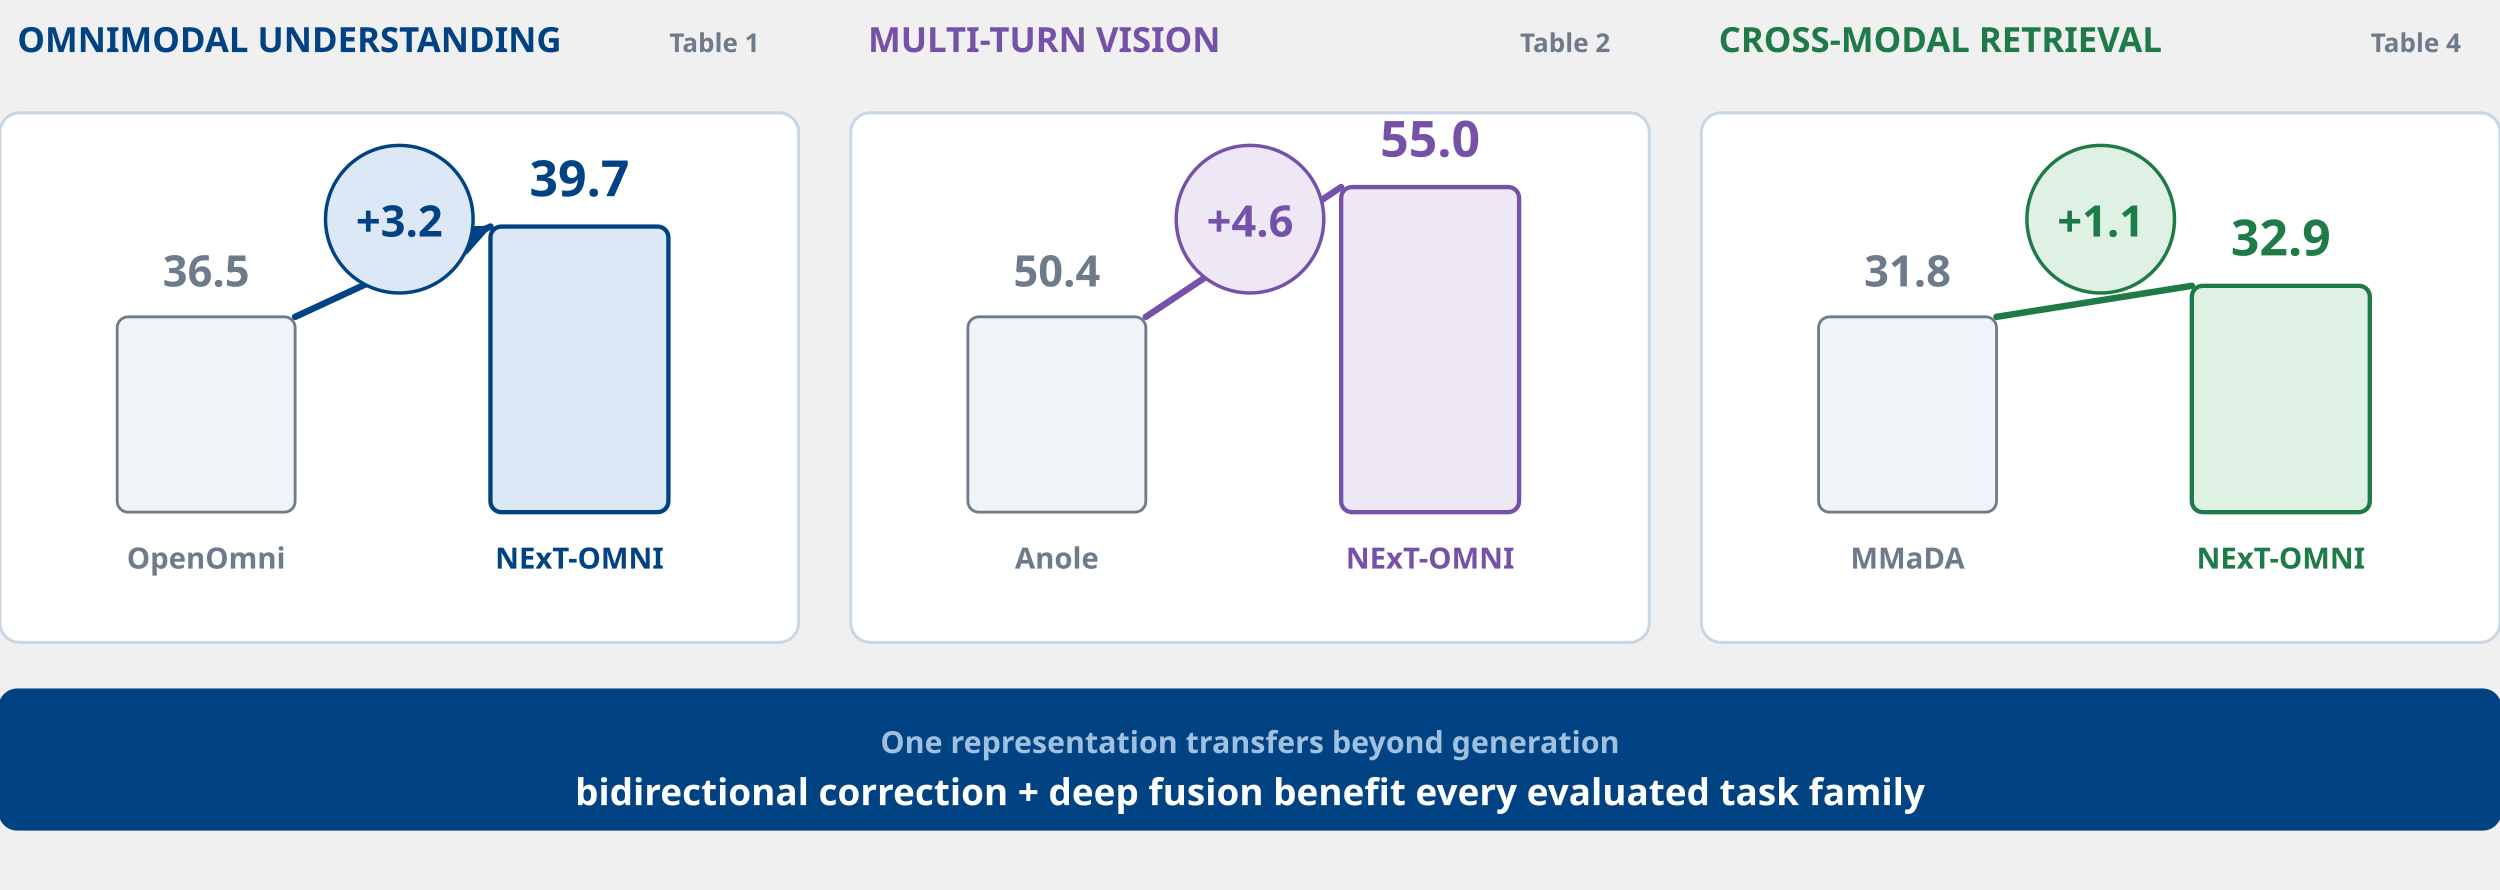
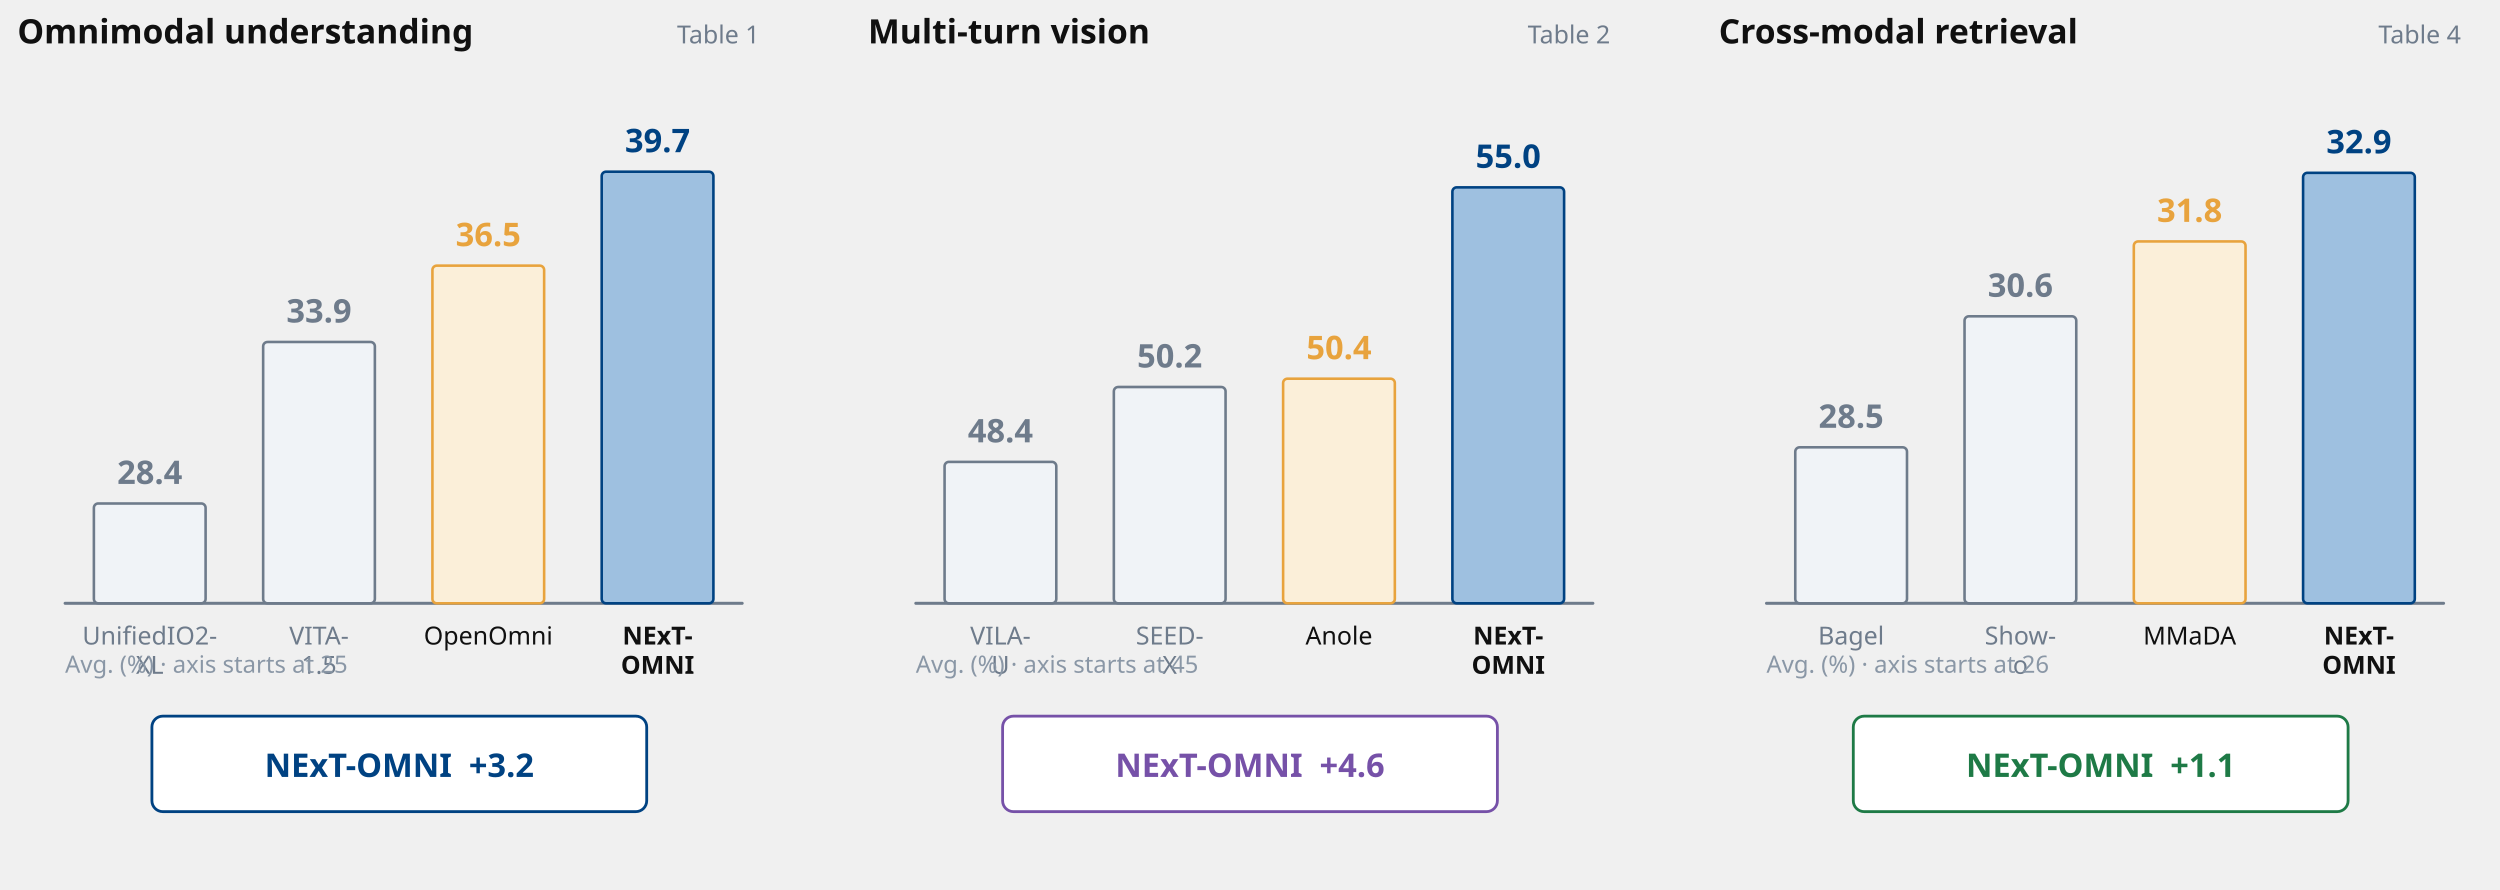
<svg xmlns="http://www.w3.org/2000/svg" width="1152" height="410" viewBox="0 0 1152 410">
-   <defs>
-     <marker id="arw-navy" viewBox="0 0 10 10" refX="8.5" refY="5" markerWidth="6" markerHeight="6" orient="auto-start-reverse">
-       <path d="M 0 1 L 9 5 L 0 9 z" fill="#004282" />
-     </marker>
-   </defs>
-   <text x="8" y="24" font-family="Calibri" font-size="16" font-weight="bold" fill="#004282" text-anchor="start" xml:space="preserve">OMNIMODAL
- UNDERSTANDING</text>
-   <text x="350" y="24" font-family="Calibri" font-size="12" font-weight="bold" fill="#6E7B8B" text-anchor="end" xml:space="preserve">Table 1</text>
-   <rect x="0" y="52" width="368" height="244" rx="9" ry="9" fill="#FFFFFF" stroke="#C9D6E4" stroke-width="1.4" />
-   <rect x="54" y="146" width="82" height="90" rx="5" ry="5" fill="#F0F3F7" stroke="#6E7B8B" stroke-width="1.3" />
-   <rect x="226" y="104.4" width="82" height="131.6" rx="5" ry="5" fill="#DCE8F5" stroke="#004282" stroke-width="2" />
-   <path d="M 136 146 L 226 104.4" stroke="#004282" stroke-width="3" fill="none" stroke-linecap="round" marker-end="url(#arw-navy)" />
-   <text x="95" y="132" font-family="Calibri" font-size="20" font-weight="bold" fill="#6E7B8B" text-anchor="middle" xml:space="preserve">36.5</text>
-   <text x="267" y="90.4" font-family="Calibri" font-size="23" font-weight="bold" fill="#004282" text-anchor="middle" xml:space="preserve">39.7</text>
-   <text x="95" y="262" font-family="Calibri" font-size="13.5" font-weight="bold" fill="#6E7B8B" text-anchor="middle" xml:space="preserve">OpenOmni</text>
-   <text x="267" y="262" font-family="Calibri" font-size="13.5" font-weight="bold" fill="#004282" text-anchor="middle" xml:space="preserve">NExT-OMNI</text>
-   <circle cx="184" cy="101" r="34" fill="#DCE8F5" stroke="#004282" stroke-width="1.6" />
-   <text x="184" y="109" font-family="Calibri" font-size="20" font-weight="bold" fill="#004282" text-anchor="middle" xml:space="preserve">+3.2</text>
-   <text x="400" y="24" font-family="Calibri" font-size="16" font-weight="bold" fill="#7651A8" text-anchor="start" xml:space="preserve">MULTI-TURN
- VISION</text>
-   <text x="742" y="24" font-family="Calibri" font-size="12" font-weight="bold" fill="#6E7B8B" text-anchor="end" xml:space="preserve">Table 2</text>
-   <rect x="392" y="52" width="368" height="244" rx="9" ry="9" fill="#FFFFFF" stroke="#C9D6E4" stroke-width="1.4" />
-   <rect x="446" y="146" width="82" height="90" rx="5" ry="5" fill="#F0F3F7" stroke="#6E7B8B" stroke-width="1.3" />
-   <rect x="618" y="86.2" width="82" height="149.8" rx="5" ry="5" fill="#EEE8F6" stroke="#7651A8" stroke-width="2" />
-   <path d="M 528 146 L 618 86.2" stroke="#7651A8" stroke-width="3" fill="none" stroke-linecap="round" />
-   <text x="487" y="132" font-family="Calibri" font-size="20" font-weight="bold" fill="#6E7B8B" text-anchor="middle" xml:space="preserve">50.4</text>
-   <text x="659" y="72.2" font-family="Calibri" font-size="23" font-weight="bold" fill="#7651A8" text-anchor="middle" xml:space="preserve">55.0</text>
-   <text x="487" y="262" font-family="Calibri" font-size="13.5" font-weight="bold" fill="#6E7B8B" text-anchor="middle" xml:space="preserve">Anole</text>
-   <text x="659" y="262" font-family="Calibri" font-size="13.5" font-weight="bold" fill="#7651A8" text-anchor="middle" xml:space="preserve">NExT-OMNI</text>
-   <circle cx="576" cy="101" r="34" fill="#EEE8F6" stroke="#7651A8" stroke-width="1.6" />
-   <text x="576" y="109" font-family="Calibri" font-size="20" font-weight="bold" fill="#7651A8" text-anchor="middle" xml:space="preserve">+4.6</text>
-   <text x="792" y="24" font-family="Calibri" font-size="16" font-weight="bold" fill="#1E7A46" text-anchor="start" xml:space="preserve">CROSS-MODAL
- RETRIEVAL</text>
-   <text x="1134" y="24" font-family="Calibri" font-size="12" font-weight="bold" fill="#6E7B8B" text-anchor="end" xml:space="preserve">Table 4</text>
-   <rect x="784" y="52" width="368" height="244" rx="9" ry="9" fill="#FFFFFF" stroke="#C9D6E4" stroke-width="1.4" />
-   <rect x="838" y="146" width="82" height="90" rx="5" ry="5" fill="#F0F3F7" stroke="#6E7B8B" stroke-width="1.3" />
-   <rect x="1010" y="131.7" width="82" height="104.3" rx="5" ry="5" fill="#DFF0E4" stroke="#1E7A46" stroke-width="2" />
-   <path d="M 920 146 L 1010 131.7" stroke="#1E7A46" stroke-width="3" fill="none" stroke-linecap="round" />
-   <text x="879" y="132" font-family="Calibri" font-size="20" font-weight="bold" fill="#6E7B8B" text-anchor="middle" xml:space="preserve">31.8</text>
-   <text x="1051" y="117.7" font-family="Calibri" font-size="23" font-weight="bold" fill="#1E7A46" text-anchor="middle" xml:space="preserve">32.9</text>
-   <text x="879" y="262" font-family="Calibri" font-size="13.5" font-weight="bold" fill="#6E7B8B" text-anchor="middle" xml:space="preserve">MMaDA</text>
-   <text x="1051" y="262" font-family="Calibri" font-size="13.5" font-weight="bold" fill="#1E7A46" text-anchor="middle" xml:space="preserve">NExT-OMNI</text>
-   <circle cx="968" cy="101" r="34" fill="#DFF0E4" stroke="#1E7A46" stroke-width="1.6" />
-   <text x="968" y="109" font-family="Calibri" font-size="20" font-weight="bold" fill="#1E7A46" text-anchor="middle" xml:space="preserve">+1.1</text>
-   <rect x="0" y="318" width="1152" height="64" rx="8" ry="8" fill="#004282" stroke="#004282" stroke-width="1.5" />
-   <text x="576" y="347" font-family="Calibri" font-size="14" font-weight="bold" fill="#9FC0DE" text-anchor="middle" xml:space="preserve">One representation transfers beyond generation</text>
-   <text x="576" y="371" font-family="Calibri" font-size="17" font-weight="bold" fill="#FFFFFF" text-anchor="middle" xml:space="preserve">bidirectional correction + deep fusion benefit every evaluated task family</text>
+   <text x="8" y="20" font-family="Calibri" font-size="15.5" font-weight="bold" fill="#101010" text-anchor="start" xml:space="preserve">Omnimodal understanding</text>
+   <text x="350" y="20" font-family="Calibri" font-size="11.5" fill="#6E7B8B" text-anchor="end" xml:space="preserve">Table 1</text>
+   <line x1="30" y1="278" x2="342" y2="278" stroke="#6E7B8B" stroke-width="1.4" stroke-linecap="round" />
+   <rect x="43.26" y="232" width="51.48" height="46" rx="2" ry="2" fill="#F0F3F7" stroke="#6E7B8B" stroke-width="1.2" />
+   <text x="69" y="223" font-family="Calibri" font-size="15" font-weight="bold" fill="#6E7B8B" text-anchor="middle" xml:space="preserve">28.4</text>
+   <text x="69" y="297" font-family="Calibri" font-size="11.5" fill="#6E7B8B" text-anchor="middle" xml:space="preserve">UnifiedIO2-</text>
+   <text x="69" y="310.5" font-family="Calibri" font-size="11.5" fill="#6E7B8B" text-anchor="middle" xml:space="preserve">XL</text>
+   <rect x="121.26" y="157.59" width="51.48" height="120.41" rx="2" ry="2" fill="#F0F3F7" stroke="#6E7B8B" stroke-width="1.2" />
+   <text x="147" y="148.59" font-family="Calibri" font-size="15" font-weight="bold" fill="#6E7B8B" text-anchor="middle" xml:space="preserve">33.9</text>
+   <text x="147" y="297" font-family="Calibri" font-size="11.5" fill="#6E7B8B" text-anchor="middle" xml:space="preserve">VITA-</text>
+   <text x="147" y="310.5" font-family="Calibri" font-size="11.5" fill="#6E7B8B" text-anchor="middle" xml:space="preserve">1.5</text>
+   <rect x="199.26" y="122.41" width="51.48" height="155.59" rx="2" ry="2" fill="#FBEFD9" stroke="#E8A33D" stroke-width="1.2" />
+   <text x="225" y="113.41" font-family="Calibri" font-size="15" font-weight="bold" fill="#E8A33D" text-anchor="middle" xml:space="preserve">36.5</text>
+   <text x="225" y="297" font-family="Calibri" font-size="11.5" fill="#101010" text-anchor="middle" xml:space="preserve">OpenOmni</text>
+   <rect x="277.26" y="79.12" width="51.48" height="198.88" rx="2" ry="2" fill="#9EC0E0" stroke="#004282" stroke-width="1.2" />
+   <text x="303" y="70.12" font-family="Calibri" font-size="15" font-weight="bold" fill="#004282" text-anchor="middle" xml:space="preserve">39.7</text>
+   <text x="303" y="297" font-family="Calibri" font-size="11.5" font-weight="bold" fill="#101010" text-anchor="middle" xml:space="preserve">NExT-</text>
+   <text x="303" y="310.5" font-family="Calibri" font-size="11.5" font-weight="bold" fill="#101010" text-anchor="middle" xml:space="preserve">OMNI</text>
+   <text x="30" y="310" font-family="Calibri" font-size="11" fill="#8A97A6" text-anchor="start" xml:space="preserve">Avg. (%) · axis starts at 25</text>
+   <rect x="70" y="330" width="228" height="44" rx="5" ry="5" fill="#FFFFFF" stroke="#004282" stroke-width="1.3" />
+   <text x="184" y="358" font-family="Calibri" font-size="15" font-weight="bold" fill="#004282" text-anchor="middle" xml:space="preserve">NExT-OMNI  +3.2</text>
+   <text x="400" y="20" font-family="Calibri" font-size="15.5" font-weight="bold" fill="#101010" text-anchor="start" xml:space="preserve">Multi-turn vision</text>
+   <text x="742" y="20" font-family="Calibri" font-size="11.5" fill="#6E7B8B" text-anchor="end" xml:space="preserve">Table 2</text>
+   <line x1="422" y1="278" x2="734" y2="278" stroke="#6E7B8B" stroke-width="1.4" stroke-linecap="round" />
+   <rect x="435.26" y="212.83" width="51.48" height="65.17" rx="2" ry="2" fill="#F0F3F7" stroke="#6E7B8B" stroke-width="1.2" />
+   <text x="461" y="203.83" font-family="Calibri" font-size="15" font-weight="bold" fill="#6E7B8B" text-anchor="middle" xml:space="preserve">48.4</text>
+   <text x="461" y="297" font-family="Calibri" font-size="11.5" fill="#6E7B8B" text-anchor="middle" xml:space="preserve">VILA-</text>
+   <text x="461" y="310.5" font-family="Calibri" font-size="11.5" fill="#6E7B8B" text-anchor="middle" xml:space="preserve">U</text>
+   <rect x="513.26" y="178.33" width="51.48" height="99.67" rx="2" ry="2" fill="#F0F3F7" stroke="#6E7B8B" stroke-width="1.2" />
+   <text x="539" y="169.33" font-family="Calibri" font-size="15" font-weight="bold" fill="#6E7B8B" text-anchor="middle" xml:space="preserve">50.2</text>
+   <text x="539" y="297" font-family="Calibri" font-size="11.5" fill="#6E7B8B" text-anchor="middle" xml:space="preserve">SEED-</text>
+   <text x="539" y="310.5" font-family="Calibri" font-size="11.5" fill="#6E7B8B" text-anchor="middle" xml:space="preserve">X</text>
+   <rect x="591.26" y="174.5" width="51.48" height="103.5" rx="2" ry="2" fill="#FBEFD9" stroke="#E8A33D" stroke-width="1.2" />
+   <text x="617" y="165.5" font-family="Calibri" font-size="15" font-weight="bold" fill="#E8A33D" text-anchor="middle" xml:space="preserve">50.4</text>
+   <text x="617" y="297" font-family="Calibri" font-size="11.5" fill="#101010" text-anchor="middle" xml:space="preserve">Anole</text>
+   <rect x="669.26" y="86.33" width="51.48" height="191.67" rx="2" ry="2" fill="#9EC0E0" stroke="#004282" stroke-width="1.2" />
+   <text x="695" y="77.33" font-family="Calibri" font-size="15" font-weight="bold" fill="#004282" text-anchor="middle" xml:space="preserve">55.0</text>
+   <text x="695" y="297" font-family="Calibri" font-size="11.5" font-weight="bold" fill="#101010" text-anchor="middle" xml:space="preserve">NExT-</text>
+   <text x="695" y="310.5" font-family="Calibri" font-size="11.5" font-weight="bold" fill="#101010" text-anchor="middle" xml:space="preserve">OMNI</text>
+   <text x="422" y="310" font-family="Calibri" font-size="11" fill="#8A97A6" text-anchor="start" xml:space="preserve">Avg. (%) · axis starts at 45</text>
+   <rect x="462" y="330" width="228" height="44" rx="5" ry="5" fill="#FFFFFF" stroke="#7651A8" stroke-width="1.3" />
+   <text x="576" y="358" font-family="Calibri" font-size="15" font-weight="bold" fill="#7651A8" text-anchor="middle" xml:space="preserve">NExT-OMNI  +4.6</text>
+   <text x="792" y="20" font-family="Calibri" font-size="15.5" font-weight="bold" fill="#101010" text-anchor="start" xml:space="preserve">Cross-modal retrieval</text>
+   <text x="1134" y="20" font-family="Calibri" font-size="11.5" fill="#6E7B8B" text-anchor="end" xml:space="preserve">Table 4</text>
+   <line x1="814" y1="278" x2="1126" y2="278" stroke="#6E7B8B" stroke-width="1.4" stroke-linecap="round" />
+   <rect x="827.26" y="206.12" width="51.48" height="71.88" rx="2" ry="2" fill="#F0F3F7" stroke="#6E7B8B" stroke-width="1.2" />
+   <text x="853" y="197.12" font-family="Calibri" font-size="15" font-weight="bold" fill="#6E7B8B" text-anchor="middle" xml:space="preserve">28.5</text>
+   <text x="853" y="297" font-family="Calibri" font-size="11.5" fill="#6E7B8B" text-anchor="middle" xml:space="preserve">Bagel</text>
+   <rect x="905.26" y="145.75" width="51.48" height="132.25" rx="2" ry="2" fill="#F0F3F7" stroke="#6E7B8B" stroke-width="1.2" />
+   <text x="931" y="136.75" font-family="Calibri" font-size="15" font-weight="bold" fill="#6E7B8B" text-anchor="middle" xml:space="preserve">30.6</text>
+   <text x="931" y="297" font-family="Calibri" font-size="11.5" fill="#6E7B8B" text-anchor="middle" xml:space="preserve">Show-</text>
+   <text x="931" y="310.5" font-family="Calibri" font-size="11.5" fill="#6E7B8B" text-anchor="middle" xml:space="preserve">o</text>
+   <rect x="983.26" y="111.25" width="51.48" height="166.75" rx="2" ry="2" fill="#FBEFD9" stroke="#E8A33D" stroke-width="1.2" />
+   <text x="1009" y="102.25" font-family="Calibri" font-size="15" font-weight="bold" fill="#E8A33D" text-anchor="middle" xml:space="preserve">31.8</text>
+   <text x="1009" y="297" font-family="Calibri" font-size="11.5" fill="#101010" text-anchor="middle" xml:space="preserve">MMaDA</text>
+   <rect x="1061.26" y="79.63" width="51.48" height="198.37" rx="2" ry="2" fill="#9EC0E0" stroke="#004282" stroke-width="1.2" />
+   <text x="1087" y="70.63" font-family="Calibri" font-size="15" font-weight="bold" fill="#004282" text-anchor="middle" xml:space="preserve">32.9</text>
+   <text x="1087" y="297" font-family="Calibri" font-size="11.5" font-weight="bold" fill="#101010" text-anchor="middle" xml:space="preserve">NExT-</text>
+   <text x="1087" y="310.5" font-family="Calibri" font-size="11.5" font-weight="bold" fill="#101010" text-anchor="middle" xml:space="preserve">OMNI</text>
+   <text x="814" y="310" font-family="Calibri" font-size="11" fill="#8A97A6" text-anchor="start" xml:space="preserve">Avg. (%) · axis starts at 26</text>
+   <rect x="854" y="330" width="228" height="44" rx="5" ry="5" fill="#FFFFFF" stroke="#1E7A46" stroke-width="1.3" />
+   <text x="968" y="358" font-family="Calibri" font-size="15" font-weight="bold" fill="#1E7A46" text-anchor="middle" xml:space="preserve">NExT-OMNI  +1.1</text>
</svg>
